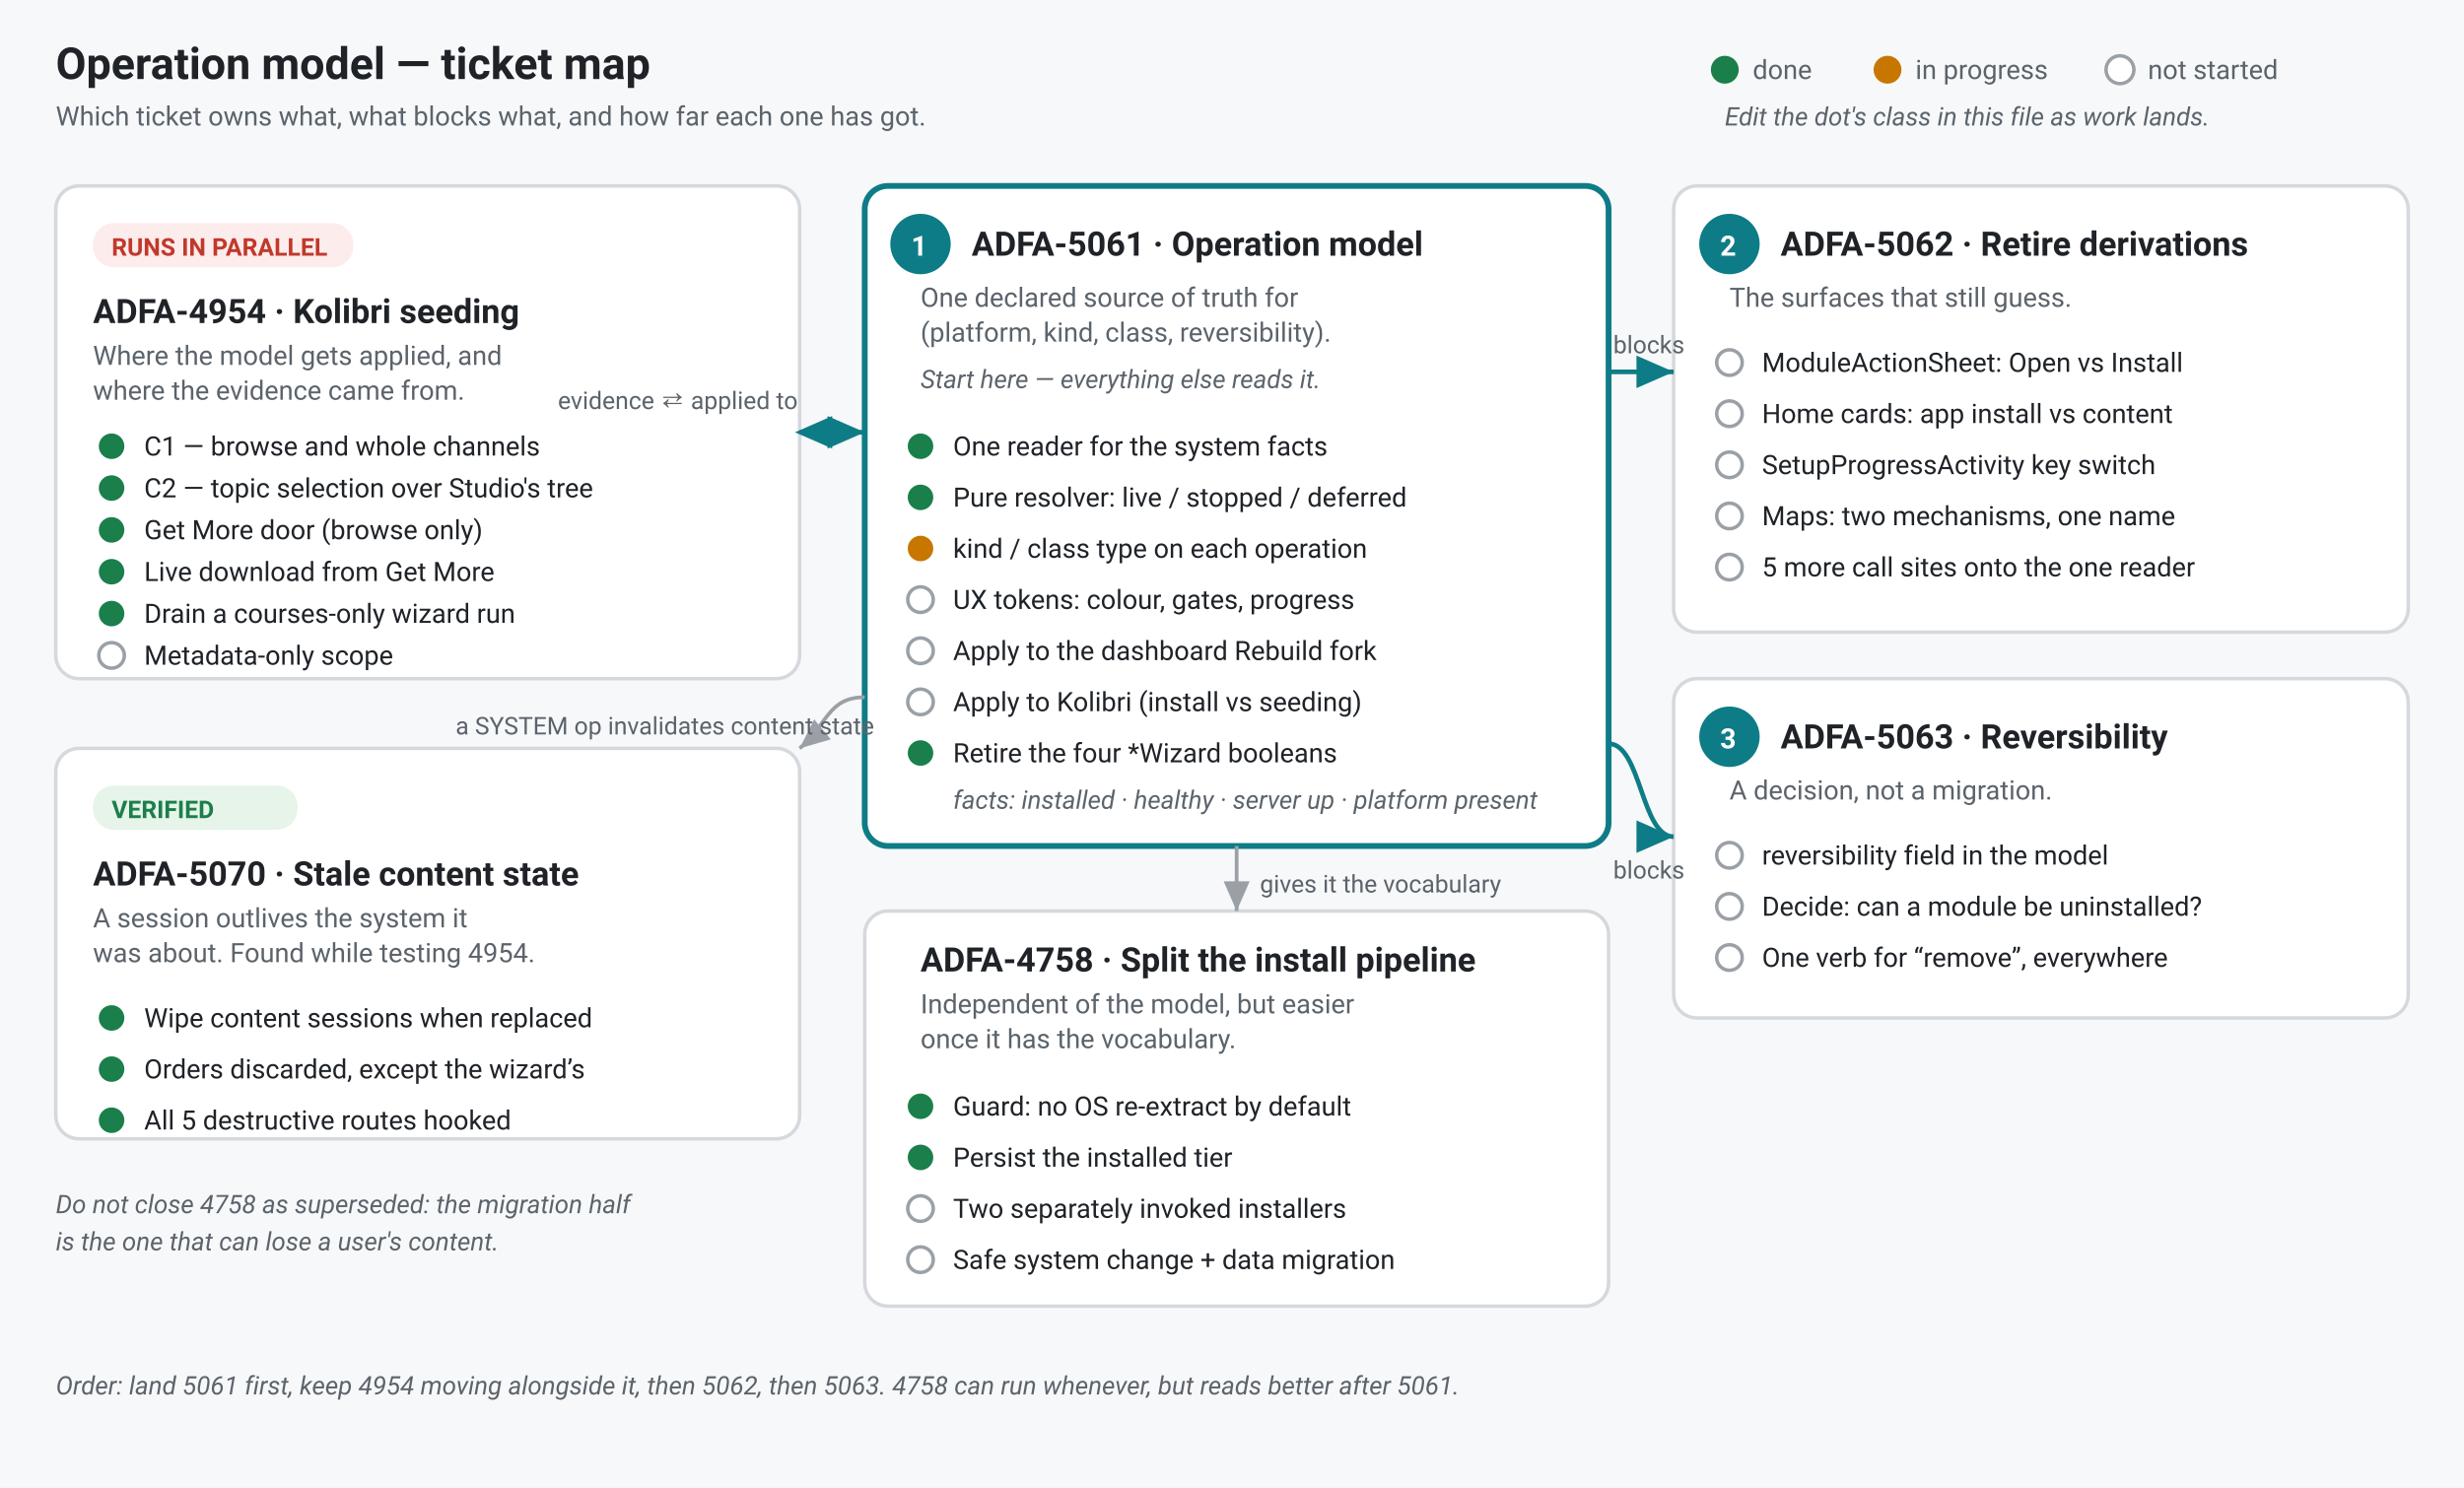
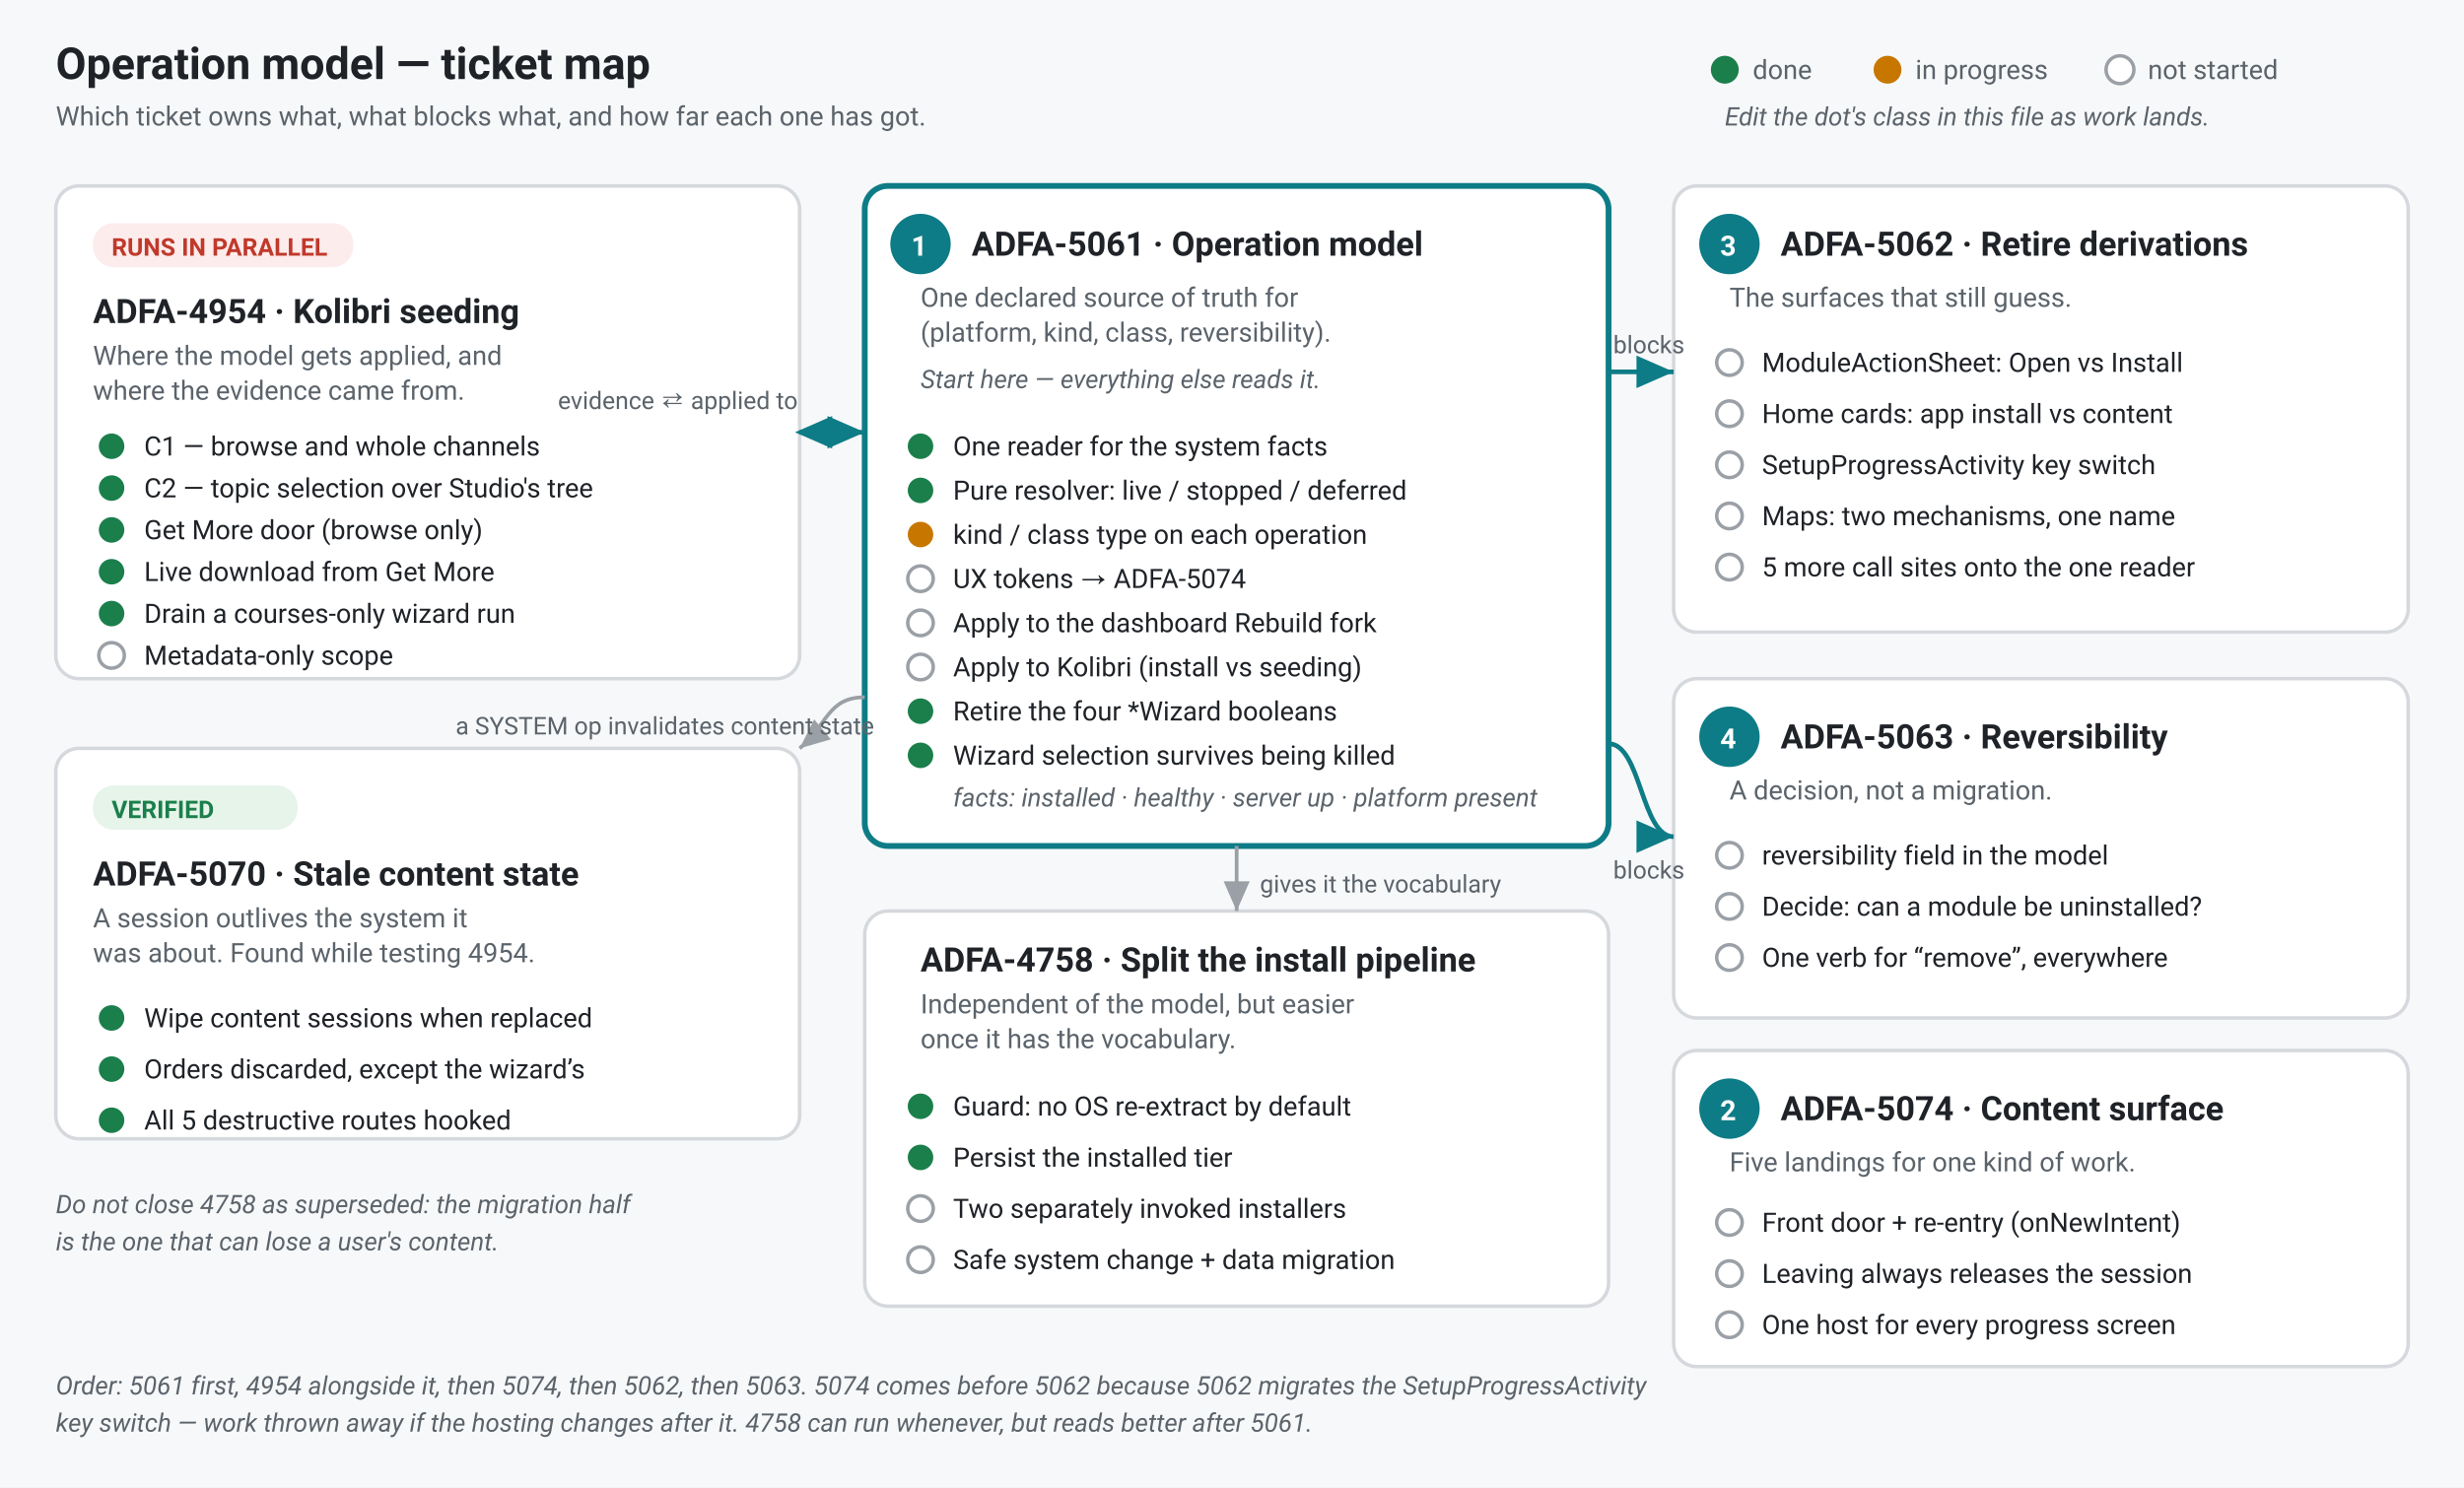
<svg xmlns="http://www.w3.org/2000/svg" viewBox="0 0 1060 640" width="1060" height="640" font-family="Segoe UI, Roboto, Helvetica, Arial, sans-serif">
  <style>
  .bg    { fill: #F7F8F9; }
  .card  { fill: #FFFFFF; stroke: #D5D8DC; stroke-width: 1.5; rx: 10; }
  .card-hi { fill: #FFFFFF; stroke: #0E7C86; stroke-width: 2.5; rx: 10; }
  .h1    { font-size: 19px; font-weight: 700; fill: #1F2328; }
  .h2    { font-size: 14.5px; font-weight: 700; fill: #1F2328; }
  .sub   { font-size: 11.5px; fill: #5B636B; }
  .item  { font-size: 11.5px; fill: #1F2328; }
  .note  { font-size: 11px; fill: #5B636B; font-style: italic; }
  .lnk   { stroke: #9AA0A6; stroke-width: 1.6; fill: none; }
  .lnk-hi{ stroke: #0E7C86; stroke-width: 2; fill: none; }
  .lnklbl{ font-size: 10.5px; fill: #5B636B; }

  /* ---- the three states: change an item's class to move it ---- */
  .s-done { fill: #1B7F4B; stroke: none; }
  .s-doing{ fill: #C77700; stroke: none; }
  .s-todo { fill: #FFFFFF; stroke: #9AA0A6; stroke-width: 1.5; }

  .badge  { fill: #0E7C86; }
  .badgetx{ font-size: 12px; font-weight: 700; fill: #FFFFFF; }
  .chip   { rx: 9; }
  .chiptx { font-size: 10.5px; font-weight: 700; }
</style>
  <defs>
    <marker id="arw" markerWidth="9" markerHeight="9" refX="8" refY="4.5" orient="auto">
      <path d="M0,1 L8,4.5 L0,8 Z" fill="#9AA0A6" />
    </marker>
    <marker id="arwhi" markerWidth="9" markerHeight="9" refX="8" refY="4.5" orient="auto">
      <path d="M0,1 L8,4.5 L0,8 Z" fill="#0E7C86" />
    </marker>
    <marker id="arwhiS" markerWidth="9" markerHeight="9" refX="1" refY="4.5" orient="auto">
      <path d="M8,1 L0,4.5 L8,8 Z" fill="#0E7C86" />
    </marker>
  </defs>
  <rect class="bg" x="0" y="0" width="1060" height="640" />
  <text class="h1" x="24" y="34">Operation model — ticket map</text>
  <text class="sub" x="24" y="54">Which ticket owns what, what blocks what, and how far each one has got.</text>
  <circle class="s-done" cx="742" cy="30" r="6" />
  <text class="sub" x="754" y="34">done</text>
  <circle class="s-doing" cx="812" cy="30" r="6" />
  <text class="sub" x="824" y="34">in progress</text>
  <circle class="s-todo" cx="912" cy="30" r="6" />
  <text class="sub" x="924" y="34">not started</text>
  <text class="note" x="742" y="54">Edit the dot's class in this file as work lands.</text>
  <rect class="card" x="24" y="80" width="320" height="212" />
  <rect class="chip" x="40" y="96" width="112" height="19" fill="#FDECEC" stroke="none" />
  <text class="chiptx" x="48" y="110" fill="#C0392B">RUNS IN PARALLEL</text>
  <text class="h2" x="40" y="139">ADFA-4954 · Kolibri seeding</text>
  <text class="sub" x="40" y="157">Where the model gets applied, and</text>
  <text class="sub" x="40" y="172">where the evidence came from.</text>
  <circle class="s-done" cx="48" cy="192" r="5.5" />
  <text class="item" x="62" y="196">C1 — browse and whole channels</text>
  <circle class="s-done" cx="48" cy="210" r="5.5" />
  <text class="item" x="62" y="214">C2 — topic selection over Studio's tree</text>
  <circle class="s-done" cx="48" cy="228" r="5.5" />
  <text class="item" x="62" y="232">Get More door (browse only)</text>
  <circle class="s-done" cx="48" cy="246" r="5.5" />
  <text class="item" x="62" y="250">Live download from Get More</text>
  <circle class="s-done" cx="48" cy="264" r="5.5" />
  <text class="item" x="62" y="268">Drain a courses-only wizard run</text>
  <circle class="s-todo" cx="48" cy="282" r="5.5" />
  <text class="item" x="62" y="286">Metadata-only scope</text>
  <rect class="card" x="24" y="322" width="320" height="168" />
  <rect class="chip" x="40" y="338" width="88" height="19" fill="#E6F4EA" stroke="none" />
  <text class="chiptx" x="48" y="352" fill="#1B7F4B">VERIFIED</text>
  <text class="h2" x="40" y="381">ADFA-5070 · Stale content state</text>
  <text class="sub" x="40" y="399">A session outlives the system it</text>
  <text class="sub" x="40" y="414">was about. Found while testing 4954.</text>
  <circle class="s-done" cx="48" cy="438" r="5.5" />
  <text class="item" x="62" y="442">Wipe content sessions when replaced</text>
  <circle class="s-done" cx="48" cy="460" r="5.5" />
  <text class="item" x="62" y="464">Orders discarded, except the wizard’s</text>
  <circle class="s-done" cx="48" cy="482" r="5.5" />
  <text class="item" x="62" y="486">All 5 destructive routes hooked</text>
  <rect class="card-hi" x="372" y="80" width="320" height="284" />
  <circle class="badge" cx="396" cy="105" r="13" />
  <text class="badgetx" x="392" y="110">1</text>
  <text class="h2" x="418" y="110">ADFA-5061 · Operation model</text>
  <text class="sub" x="396" y="132">One declared source of truth for</text>
  <text class="sub" x="396" y="147">(platform, kind, class, reversibility).</text>
  <text class="note" x="396" y="167">Start here — everything else reads it.</text>
  <circle class="s-done" cx="396" cy="192" r="5.5" />
  <text class="item" x="410" y="196">One reader for the system facts</text>
-   <circle class="s-done" cx="396" cy="214" r="5.5" />
-   <text class="item" x="410" y="218">Pure resolver: live / stopped / deferred</text>
-   <circle class="s-doing" cx="396" cy="236" r="5.5" />
-   <text class="item" x="410" y="240">kind / class type on each operation</text>
-   <circle class="s-todo" cx="396" cy="258" r="5.5" />
-   <text class="item" x="410" y="262">UX tokens: colour, gates, progress</text>
-   <circle class="s-todo" cx="396" cy="280" r="5.5" />
-   <text class="item" x="410" y="284">Apply to the dashboard Rebuild fork</text>
-   <circle class="s-todo" cx="396" cy="302" r="5.5" />
-   <text class="item" x="410" y="306">Apply to Kolibri (install vs seeding)</text>
-   <circle class="s-done" cx="396" cy="324" r="5.5" />
-   <text class="item" x="410" y="328">Retire the four *Wizard booleans</text>
-   <text class="note" x="410" y="348">facts: installed · healthy · server up · platform present</text>
+   <circle class="s-done" cx="396" cy="211" r="5.5" />
+   <text class="item" x="410" y="215">Pure resolver: live / stopped / deferred</text>
+   <circle class="s-doing" cx="396" cy="230" r="5.5" />
+   <text class="item" x="410" y="234">kind / class type on each operation</text>
+   <circle class="s-todo" cx="396" cy="249" r="5.5" />
+   <text class="item" x="410" y="253">UX tokens → ADFA-5074</text>
+   <circle class="s-todo" cx="396" cy="268" r="5.5" />
+   <text class="item" x="410" y="272">Apply to the dashboard Rebuild fork</text>
+   <circle class="s-todo" cx="396" cy="287" r="5.5" />
+   <text class="item" x="410" y="291">Apply to Kolibri (install vs seeding)</text>
+   <circle class="s-done" cx="396" cy="306" r="5.5" />
+   <text class="item" x="410" y="310">Retire the four *Wizard booleans</text>
+   <circle class="s-done" cx="396" cy="325" r="5.5" />
+   <text class="item" x="410" y="329">Wizard selection survives being killed</text>
+   <text class="note" x="410" y="347">facts: installed · healthy · server up · platform present</text>
  <rect class="card" x="720" y="80" width="316" height="192" />
  <circle class="badge" cx="744" cy="105" r="13" />
-   <text class="badgetx" x="740" y="110">2</text>
+   <text class="badgetx" x="740" y="110">3</text>
  <text class="h2" x="766" y="110">ADFA-5062 · Retire derivations</text>
  <text class="sub" x="744" y="132">The surfaces that still guess.</text>
  <circle class="s-todo" cx="744" cy="156" r="5.5" />
  <text class="item" x="758" y="160">ModuleActionSheet: Open vs Install</text>
  <circle class="s-todo" cx="744" cy="178" r="5.5" />
  <text class="item" x="758" y="182">Home cards: app install vs content</text>
  <circle class="s-todo" cx="744" cy="200" r="5.5" />
  <text class="item" x="758" y="204">SetupProgressActivity key switch</text>
  <circle class="s-todo" cx="744" cy="222" r="5.5" />
  <text class="item" x="758" y="226">Maps: two mechanisms, one name</text>
  <circle class="s-todo" cx="744" cy="244" r="5.5" />
  <text class="item" x="758" y="248">5 more call sites onto the one reader</text>
  <rect class="card" x="720" y="292" width="316" height="146" />
  <circle class="badge" cx="744" cy="317" r="13" />
-   <text class="badgetx" x="740" y="322">3</text>
+   <text class="badgetx" x="740" y="322">4</text>
  <text class="h2" x="766" y="322">ADFA-5063 · Reversibility</text>
  <text class="sub" x="744" y="344">A decision, not a migration.</text>
  <circle class="s-todo" cx="744" cy="368" r="5.5" />
  <text class="item" x="758" y="372">reversibility field in the model</text>
  <circle class="s-todo" cx="744" cy="390" r="5.5" />
  <text class="item" x="758" y="394">Decide: can a module be uninstalled?</text>
  <circle class="s-todo" cx="744" cy="412" r="5.5" />
  <text class="item" x="758" y="416">One verb for “remove”, everywhere</text>
  <rect class="card" x="372" y="392" width="320" height="170" />
  <text class="h2" x="396" y="418">ADFA-4758 · Split the install pipeline</text>
  <text class="sub" x="396" y="436">Independent of the model, but easier</text>
  <text class="sub" x="396" y="451">once it has the vocabulary.</text>
  <circle class="s-done" cx="396" cy="476" r="5.5" />
  <text class="item" x="410" y="480">Guard: no OS re-extract by default</text>
  <circle class="s-done" cx="396" cy="498" r="5.5" />
  <text class="item" x="410" y="502">Persist the installed tier</text>
  <circle class="s-todo" cx="396" cy="520" r="5.5" />
  <text class="item" x="410" y="524">Two separately invoked installers</text>
  <circle class="s-todo" cx="396" cy="542" r="5.5" />
  <text class="item" x="410" y="546">Safe system change + data migration</text>
+   <rect class="card" x="720" y="452" width="316" height="136" />
+   <circle class="badge" cx="744" cy="477" r="13" />
+   <text class="badgetx" x="740" y="482">2</text>
+   <text class="h2" x="766" y="482">ADFA-5074 · Content surface</text>
+   <text class="sub" x="744" y="504">Five landings for one kind of work.</text>
+   <circle class="s-todo" cx="744" cy="526" r="5.5" />
+   <text class="item" x="758" y="530">Front door + re-entry (onNewIntent)</text>
+   <circle class="s-todo" cx="744" cy="548" r="5.5" />
+   <text class="item" x="758" y="552">Leaving always releases the session</text>
+   <circle class="s-todo" cx="744" cy="570" r="5.5" />
+   <text class="item" x="758" y="574">One host for every progress screen</text>
  <text class="note" x="24" y="522">Do not close 4758 as superseded: the migration half</text>
  <text class="note" x="24" y="538">is the one that can lose a user's content.</text>
  <path class="lnk-hi" d="M344,186 L372,186" marker-end="url(#arwhi)" marker-start="url(#arwhiS)" />
  <text class="lnklbl" x="240" y="176">evidence ⇄ applied to</text>
  <path class="lnk-hi" d="M692,160 L720,160" marker-end="url(#arwhi)" />
  <text class="lnklbl" x="694" y="152">blocks</text>
  <path class="lnk-hi" d="M692,320 C706,320 706,360 720,360" marker-end="url(#arwhi)" />
  <text class="lnklbl" x="694" y="378">blocks</text>
  <path class="lnk" d="M532,364 L532,392" marker-end="url(#arw)" />
  <text class="lnklbl" x="542" y="384">gives it the vocabulary</text>
  <path class="lnk" d="M372,300 C356,300 356,312 344,322" marker-end="url(#arw)" />
  <text class="lnklbl" x="196" y="316">a SYSTEM op invalidates content state</text>
-   <text class="note" x="24" y="600">Order: land 5061 first, keep 4954 moving alongside it, then 5062, then 5063. 4758 can run whenever, but reads better after 5061.</text>
+   <text class="note" x="24" y="600">Order: 5061 first, 4954 alongside it, then 5074, then 5062, then 5063. 5074 comes before 5062 because 5062 migrates the SetupProgressActivity</text>
+   <text class="note" x="24" y="616">key switch — work thrown away if the hosting changes after it. 4758 can run whenever, but reads better after 5061.</text>
</svg>
